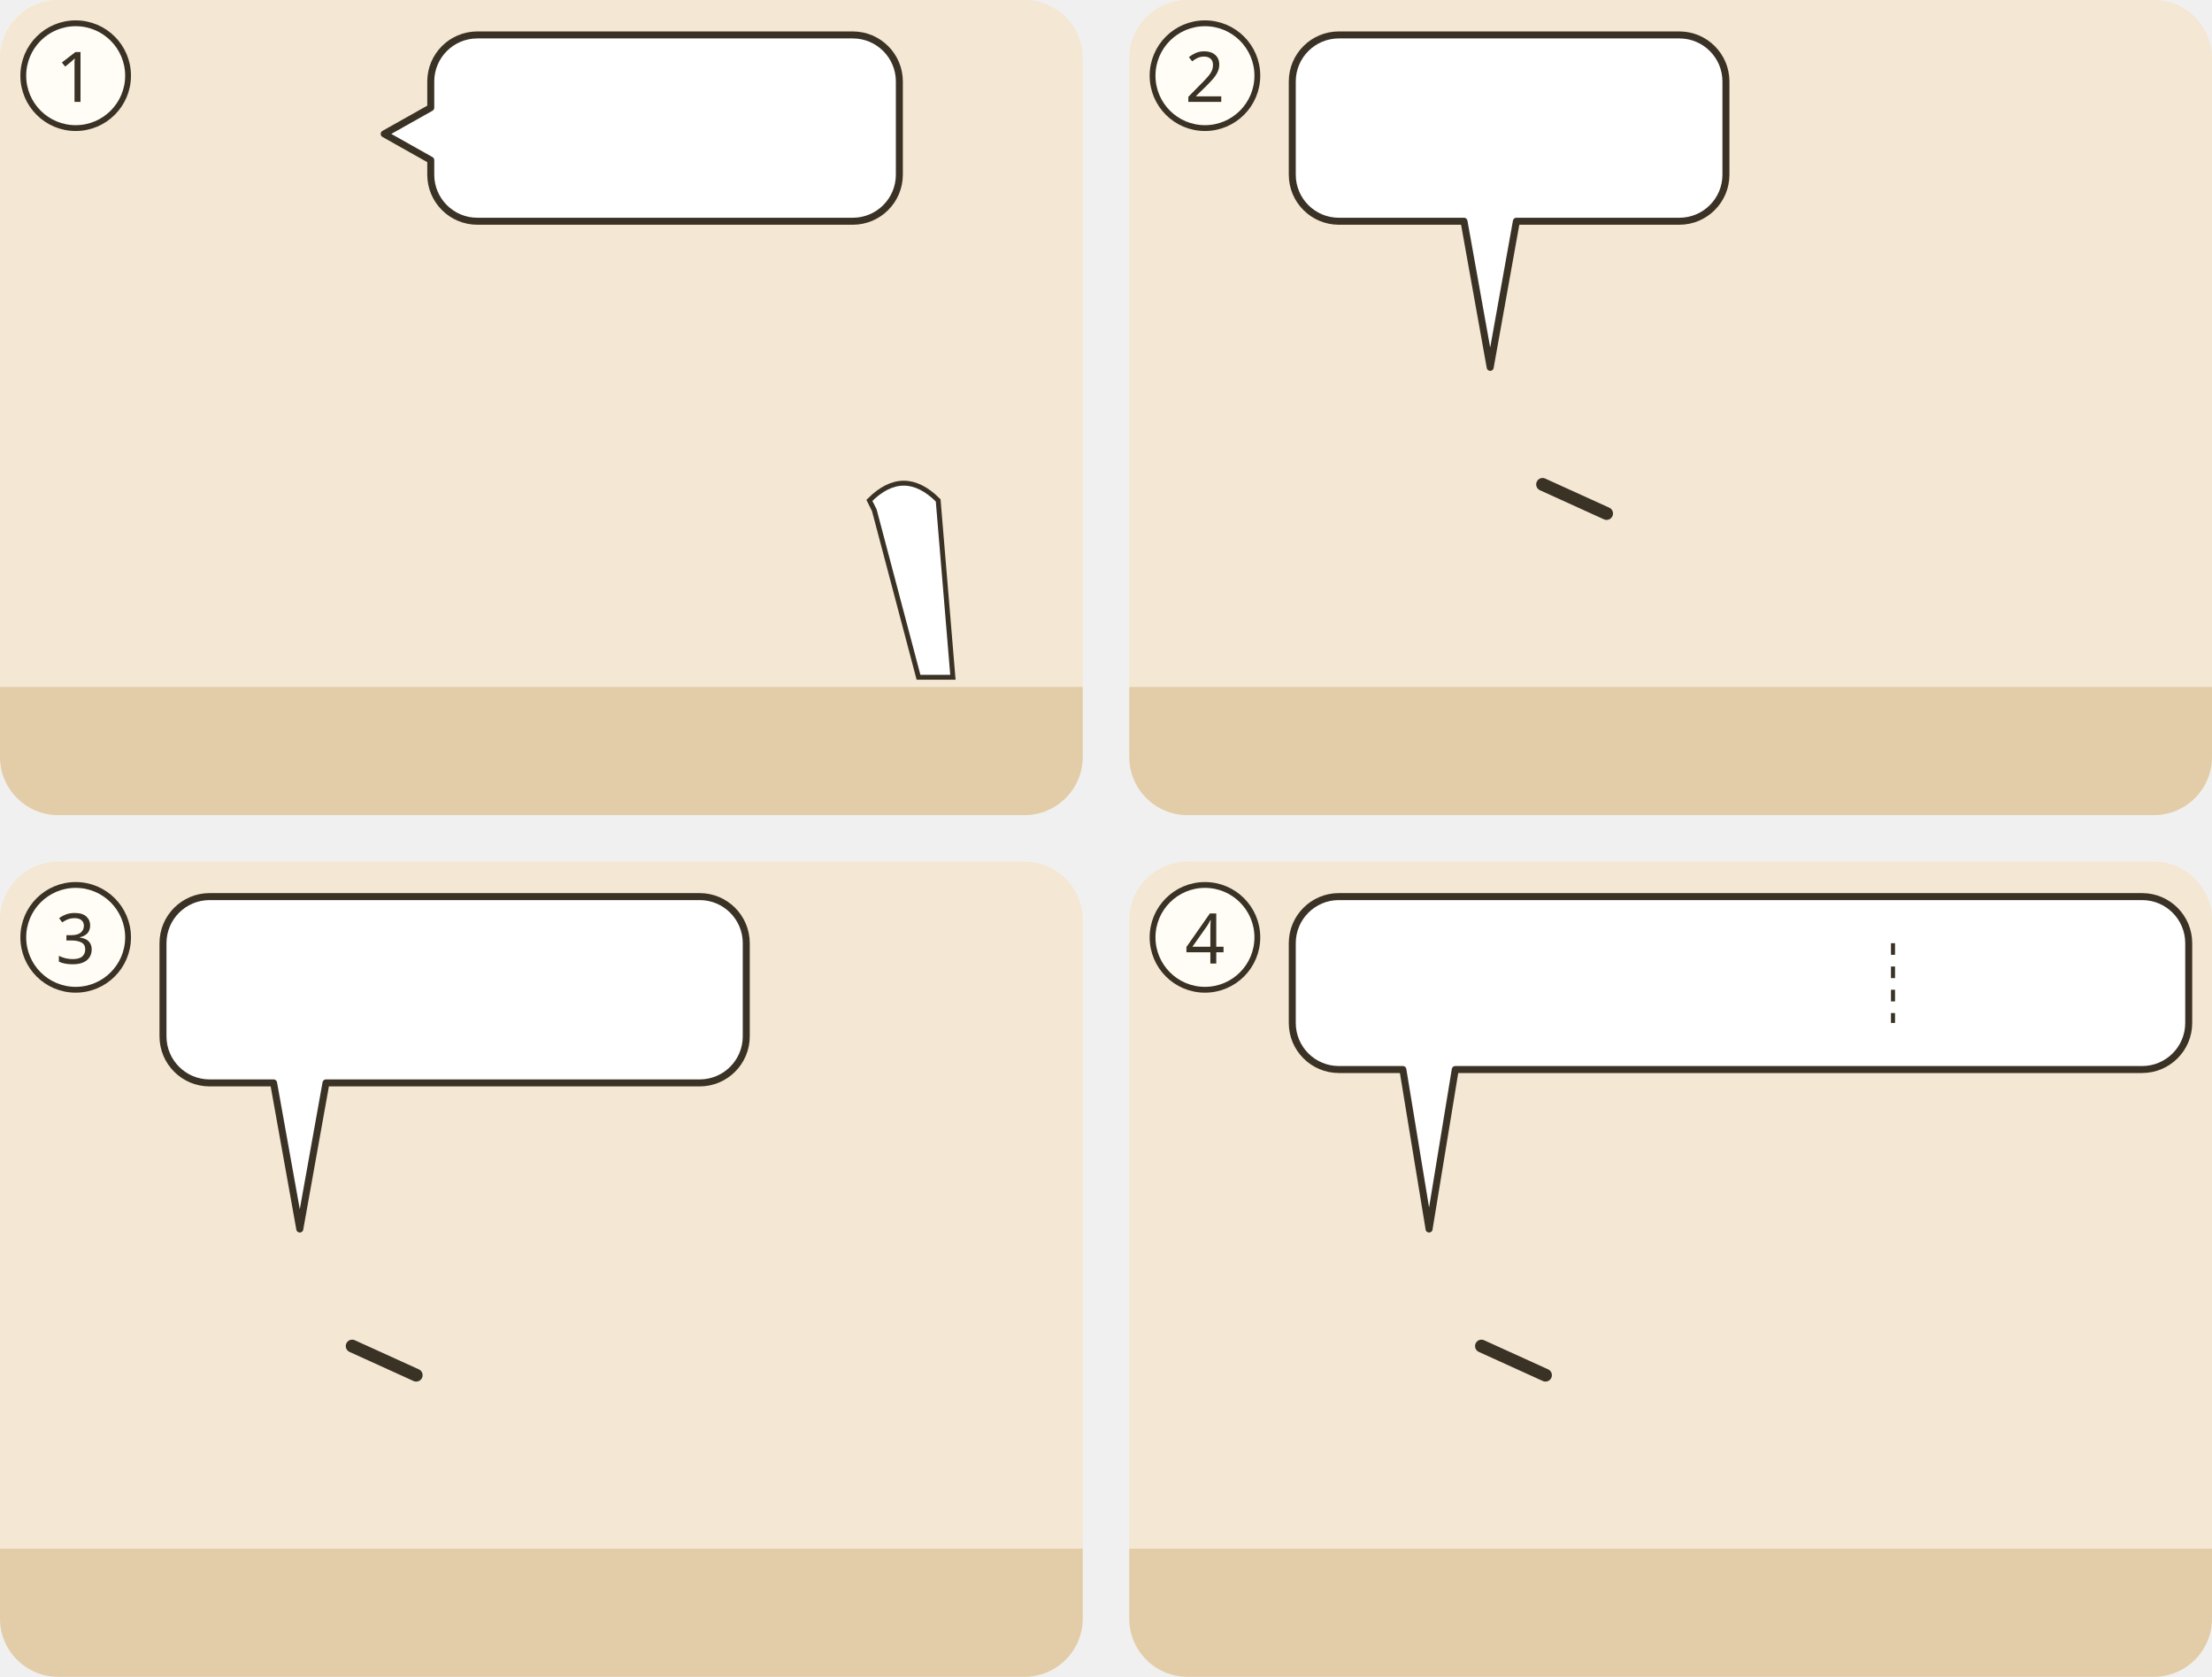
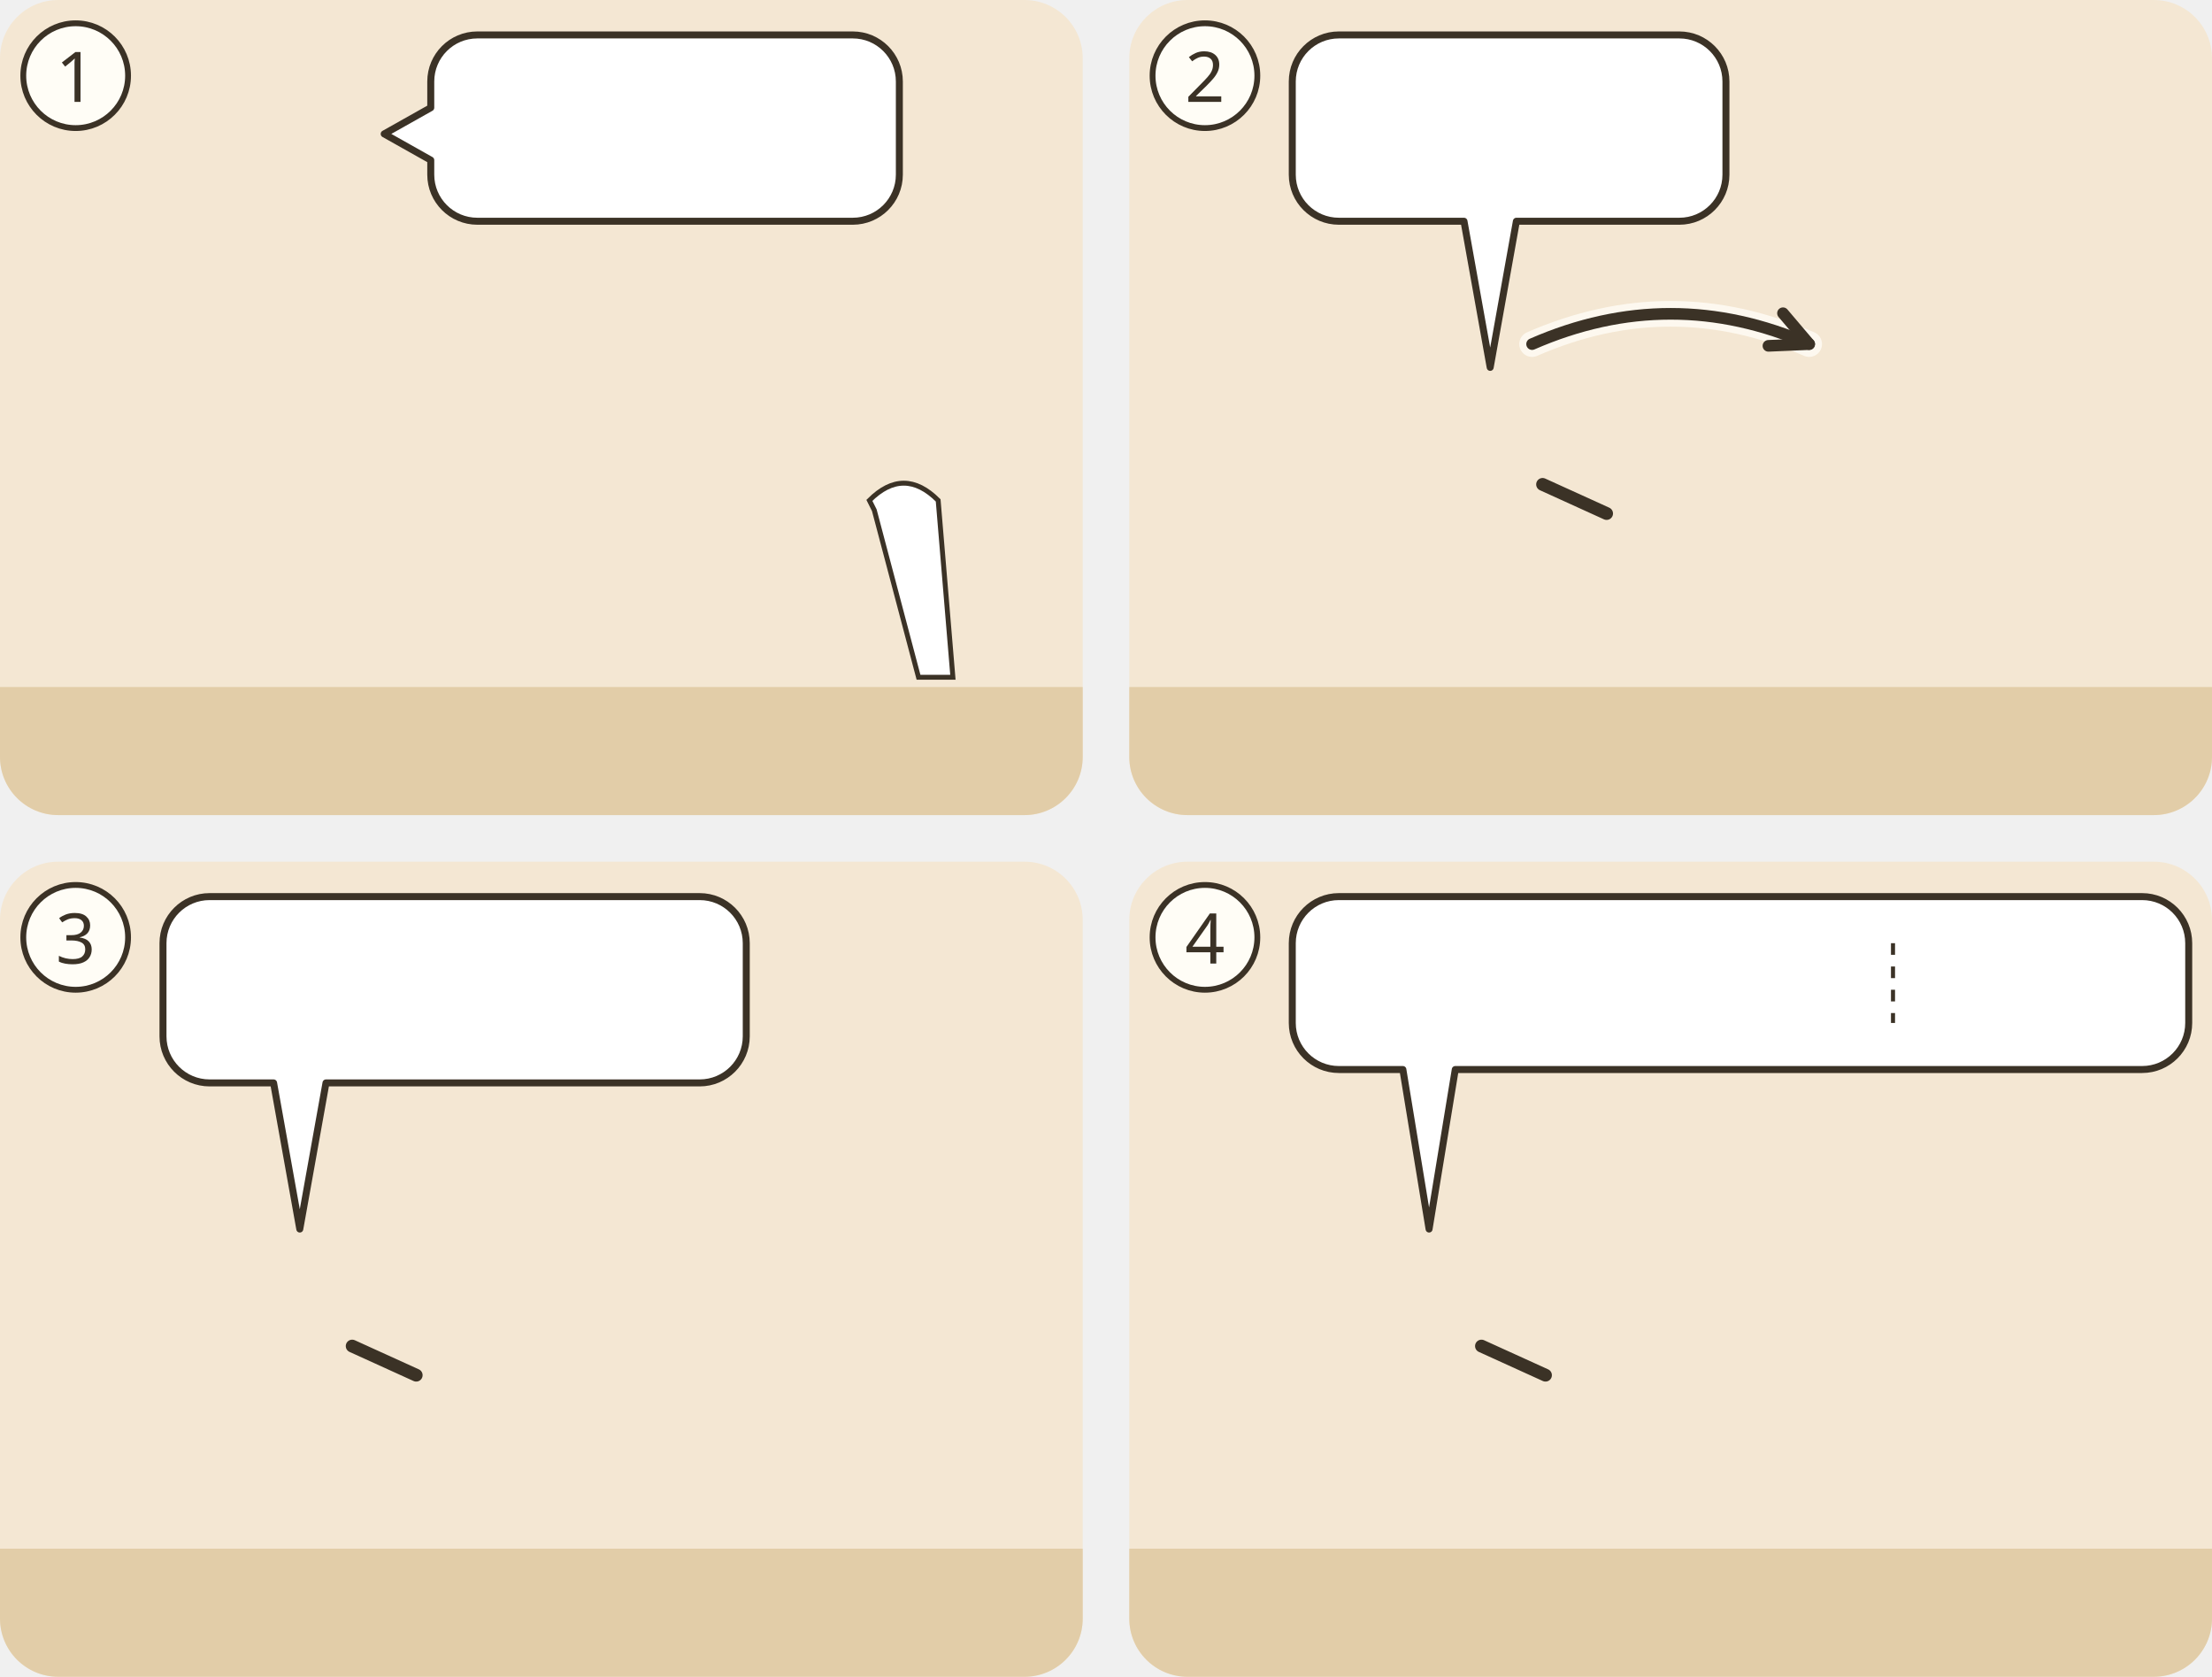
<svg xmlns="http://www.w3.org/2000/svg" viewBox="0 0 380 288">
  <g transform="translate(0 0)">
    <clipPath id="ill-cp-1-0-0">
      <rect width="186" height="140" rx="10" />
    </clipPath>
    <g clip-path="url(#ill-cp-1-0-0)">
      <rect width="186" height="140" fill="#F4E7D3" />
      <rect y="118" width="186" height="22" fill="#E2CDA8" />
      <use href="#ill-gott" x="26" y="3" width="40" height="40" />
      <g transform="rotate(35 30.8 91.0)">
        <use href="#ill-p-petrus" x="18.1" y="64" width="25.3" height="54" />
      </g>
      <g transform="rotate(35 72.2 91.0)">
        <use href="#ill-p-jakobus-zebedaeus" x="59.6" y="64" width="25.3" height="54" />
      </g>
      <g transform="rotate(35 113.8 91.0)">
        <use href="#ill-p-johannes-zebedaeus" x="101.1" y="64" width="25.3" height="54" />
      </g>
      <use href="#ill-p-jesus" x="142.6" y="64" width="25.3" height="54" />
      <g transform="translate(142.6 64.0) scale(0.844 0.844)">
        <path d="M8 26q7-7 14 0l3 36H18L9 28z" fill="#FFFFFF" stroke="#3B3226" stroke-width="1" />
      </g>
      <use href="#ill-z-strahlen" x="138.2" y="49.8" width="34" height="15" />
      <g>
        <path d="M82 6H146.5A8 8 0 0 1 154.5 14V30A8 8 0 0 1 146.5 38H82A8 8 0 0 1 74 30L74 27.5L66 23L74 18.5V14A8 8 0 0 1 82 6Z" fill="#FFFFFF" stroke="#3B3226" stroke-width="1.2" stroke-linejoin="round" />
        <use href="#ill-p-jesus" x="80" y="12" width="9.4" height="20" />
        <use href="#ill-z-liebe" x="94.4" y="12" width="25.5" height="20" />
        <use href="#ill-z-hoeren" x="124.8" y="12" width="23.6" height="20" />
      </g>
      <use href="#ill-z-wolke" x="14" y="34" width="60.0" height="31.0" />
    </g>
    <circle cx="13" cy="13" r="9" fill="#FFFDF6" stroke="#3B3226" />
    <text x="13" y="17.5" text-anchor="middle" font-family="sans-serif" font-size="12" fill="#3B3226">1</text>
  </g>
  <g transform="translate(194 0)">
    <clipPath id="ill-cp-2-194-0">
      <rect width="186" height="140" rx="10" />
    </clipPath>
    <g clip-path="url(#ill-cp-2-194-0)">
      <rect width="186" height="140" fill="#F4E7D3" />
      <rect y="118" width="186" height="22" fill="#E2CDA8" />
      <use href="#ill-p-jesus" x="47.9" y="58" width="28.1" height="60" />
      <path d="M71.0 83.2L82.0 88.2" stroke="#3B3226" stroke-width="2.2" stroke-linecap="round" />
      <use href="#ill-p-junge" x="109.9" y="58" width="28.1" height="60" />
      <use href="#ill-z-daemon" x="136" y="63.1" width="16" height="16" />
+       <path d="M69.2 59.1Q93.0 48.7 116.8 59.1" fill="none" stroke="#FFFDF6" stroke-width="4.4" stroke-linecap="round" opacity=".8" />
+       <path d="M69.2 59.1Q93.0 48.7 116.8 59.1" fill="none" stroke="#3B3226" stroke-width="2" stroke-linecap="round" />
+       <path d="M109.8 59.4L116.8 59.1L112.3 53.8" fill="none" stroke="#3B3226" stroke-width="2" stroke-linecap="round" stroke-linejoin="round" />
      <g>
        <path d="M36 6H94.5A8 8 0 0 1 102.5 14V30A8 8 0 0 1 94.5 38L66.5 38L62 63.1L57.5 38H36A8 8 0 0 1 28 30V14A8 8 0 0 1 36 6Z" fill="#FFFFFF" stroke="#3B3226" stroke-width="1.2" stroke-linejoin="round" />
        <use href="#ill-z-daemon" x="34" y="12" width="20.0" height="20" />
        <use href="#ill-z-fliehen" x="59.0" y="12" width="37.5" height="20" />
      </g>
    </g>
    <circle cx="13" cy="13" r="9" fill="#FFFDF6" stroke="#3B3226" />
    <text x="13" y="17.5" text-anchor="middle" font-family="sans-serif" font-size="12" fill="#3B3226">2</text>
  </g>
  <g transform="translate(0 148)">
    <clipPath id="ill-cp-3-0-148">
      <rect width="186" height="140" rx="10" />
    </clipPath>
    <g clip-path="url(#ill-cp-3-0-148)">
      <rect width="186" height="140" fill="#F4E7D3" />
      <rect y="118" width="186" height="22" fill="#E2CDA8" />
      <use href="#ill-p-jesus" x="37.4" y="58" width="28.1" height="60" />
      <path d="M60.5 83.2L71.5 88.2" stroke="#3B3226" stroke-width="2.2" stroke-linecap="round" />
      <use href="#ill-p-g-zwoelf" x="120.4" y="58" width="28.1" height="60" />
      <use href="#ill-z-trauer" x="141.5" y="69.1" width="6" height="9" />
      <g>
        <path d="M36 6H120.2A8 8 0 0 1 128.2 14V30A8 8 0 0 1 120.2 38L56 38L51.5 63.1L47 38H36A8 8 0 0 1 28 30V14A8 8 0 0 1 36 6Z" fill="#FFFFFF" stroke="#3B3226" stroke-width="1.2" stroke-linejoin="round" />
        <use href="#ill-z-ausliefern" x="34" y="12" width="28.0" height="20" />
        <use href="#ill-z-tod" x="67.0" y="12" width="26.2" height="20" />
        <use href="#ill-z-auferwecken" x="98.2" y="12" width="24.0" height="20" />
      </g>
    </g>
    <circle cx="13" cy="13" r="9" fill="#FFFDF6" stroke="#3B3226" />
    <text x="13" y="17.5" text-anchor="middle" font-family="sans-serif" font-size="12" fill="#3B3226">3</text>
  </g>
  <g transform="translate(194 148)">
    <clipPath id="ill-cp-4-194-148">
      <rect width="186" height="140" rx="10" />
    </clipPath>
    <g clip-path="url(#ill-cp-4-194-148)">
      <rect width="186" height="140" fill="#F4E7D3" />
      <rect y="118" width="186" height="22" fill="#E2CDA8" />
      <use href="#ill-see" x="0" y="70" width="186" height="70" />
      <use href="#ill-strand" x="0" y="106" width="186" height="34" />
      <use href="#ill-p-jesus" x="37.4" y="58" width="28.1" height="60" />
      <path d="M60.5 83.2L71.5 88.2" stroke="#3B3226" stroke-width="2.2" stroke-linecap="round" />
      <use href="#ill-p-petrus" x="120.4" y="58" width="28.1" height="60" />
      <g>
        <path d="M36 6H174A8 8 0 0 1 182 14V27.7A8 8 0 0 1 174 35.7L56 35.7L51.5 63.1L47 35.7H36A8 8 0 0 1 28 27.7V14A8 8 0 0 1 36 6Z" fill="#FFFFFF" stroke="#3B3226" stroke-width="1.2" stroke-linejoin="round" />
        <use href="#ill-angel" x="34" y="12" width="16.6" height="17.7" />
        <use href="#ill-fisch" x="55.6" y="12" width="33.6" height="17.7" />
        <use href="#ill-muenzen" x="94.1" y="12" width="30.3" height="17.7" />
        <line x1="131.2" y1="14.0" x2="131.2" y2="27.7" stroke="#3B3226" stroke-width=".7" stroke-dasharray="2 2" />
        <use href="#ill-z-geben" x="138.0" y="12" width="24.7" height="17.7" />
        <use href="#ill-p-g-einnehmer" x="167.7" y="12" width="8.3" height="17.7" />
      </g>
    </g>
    <circle cx="13" cy="13" r="9" fill="#FFFDF6" stroke="#3B3226" />
    <text x="13" y="17.5" text-anchor="middle" font-family="sans-serif" font-size="12" fill="#3B3226">4</text>
  </g>
</svg>
